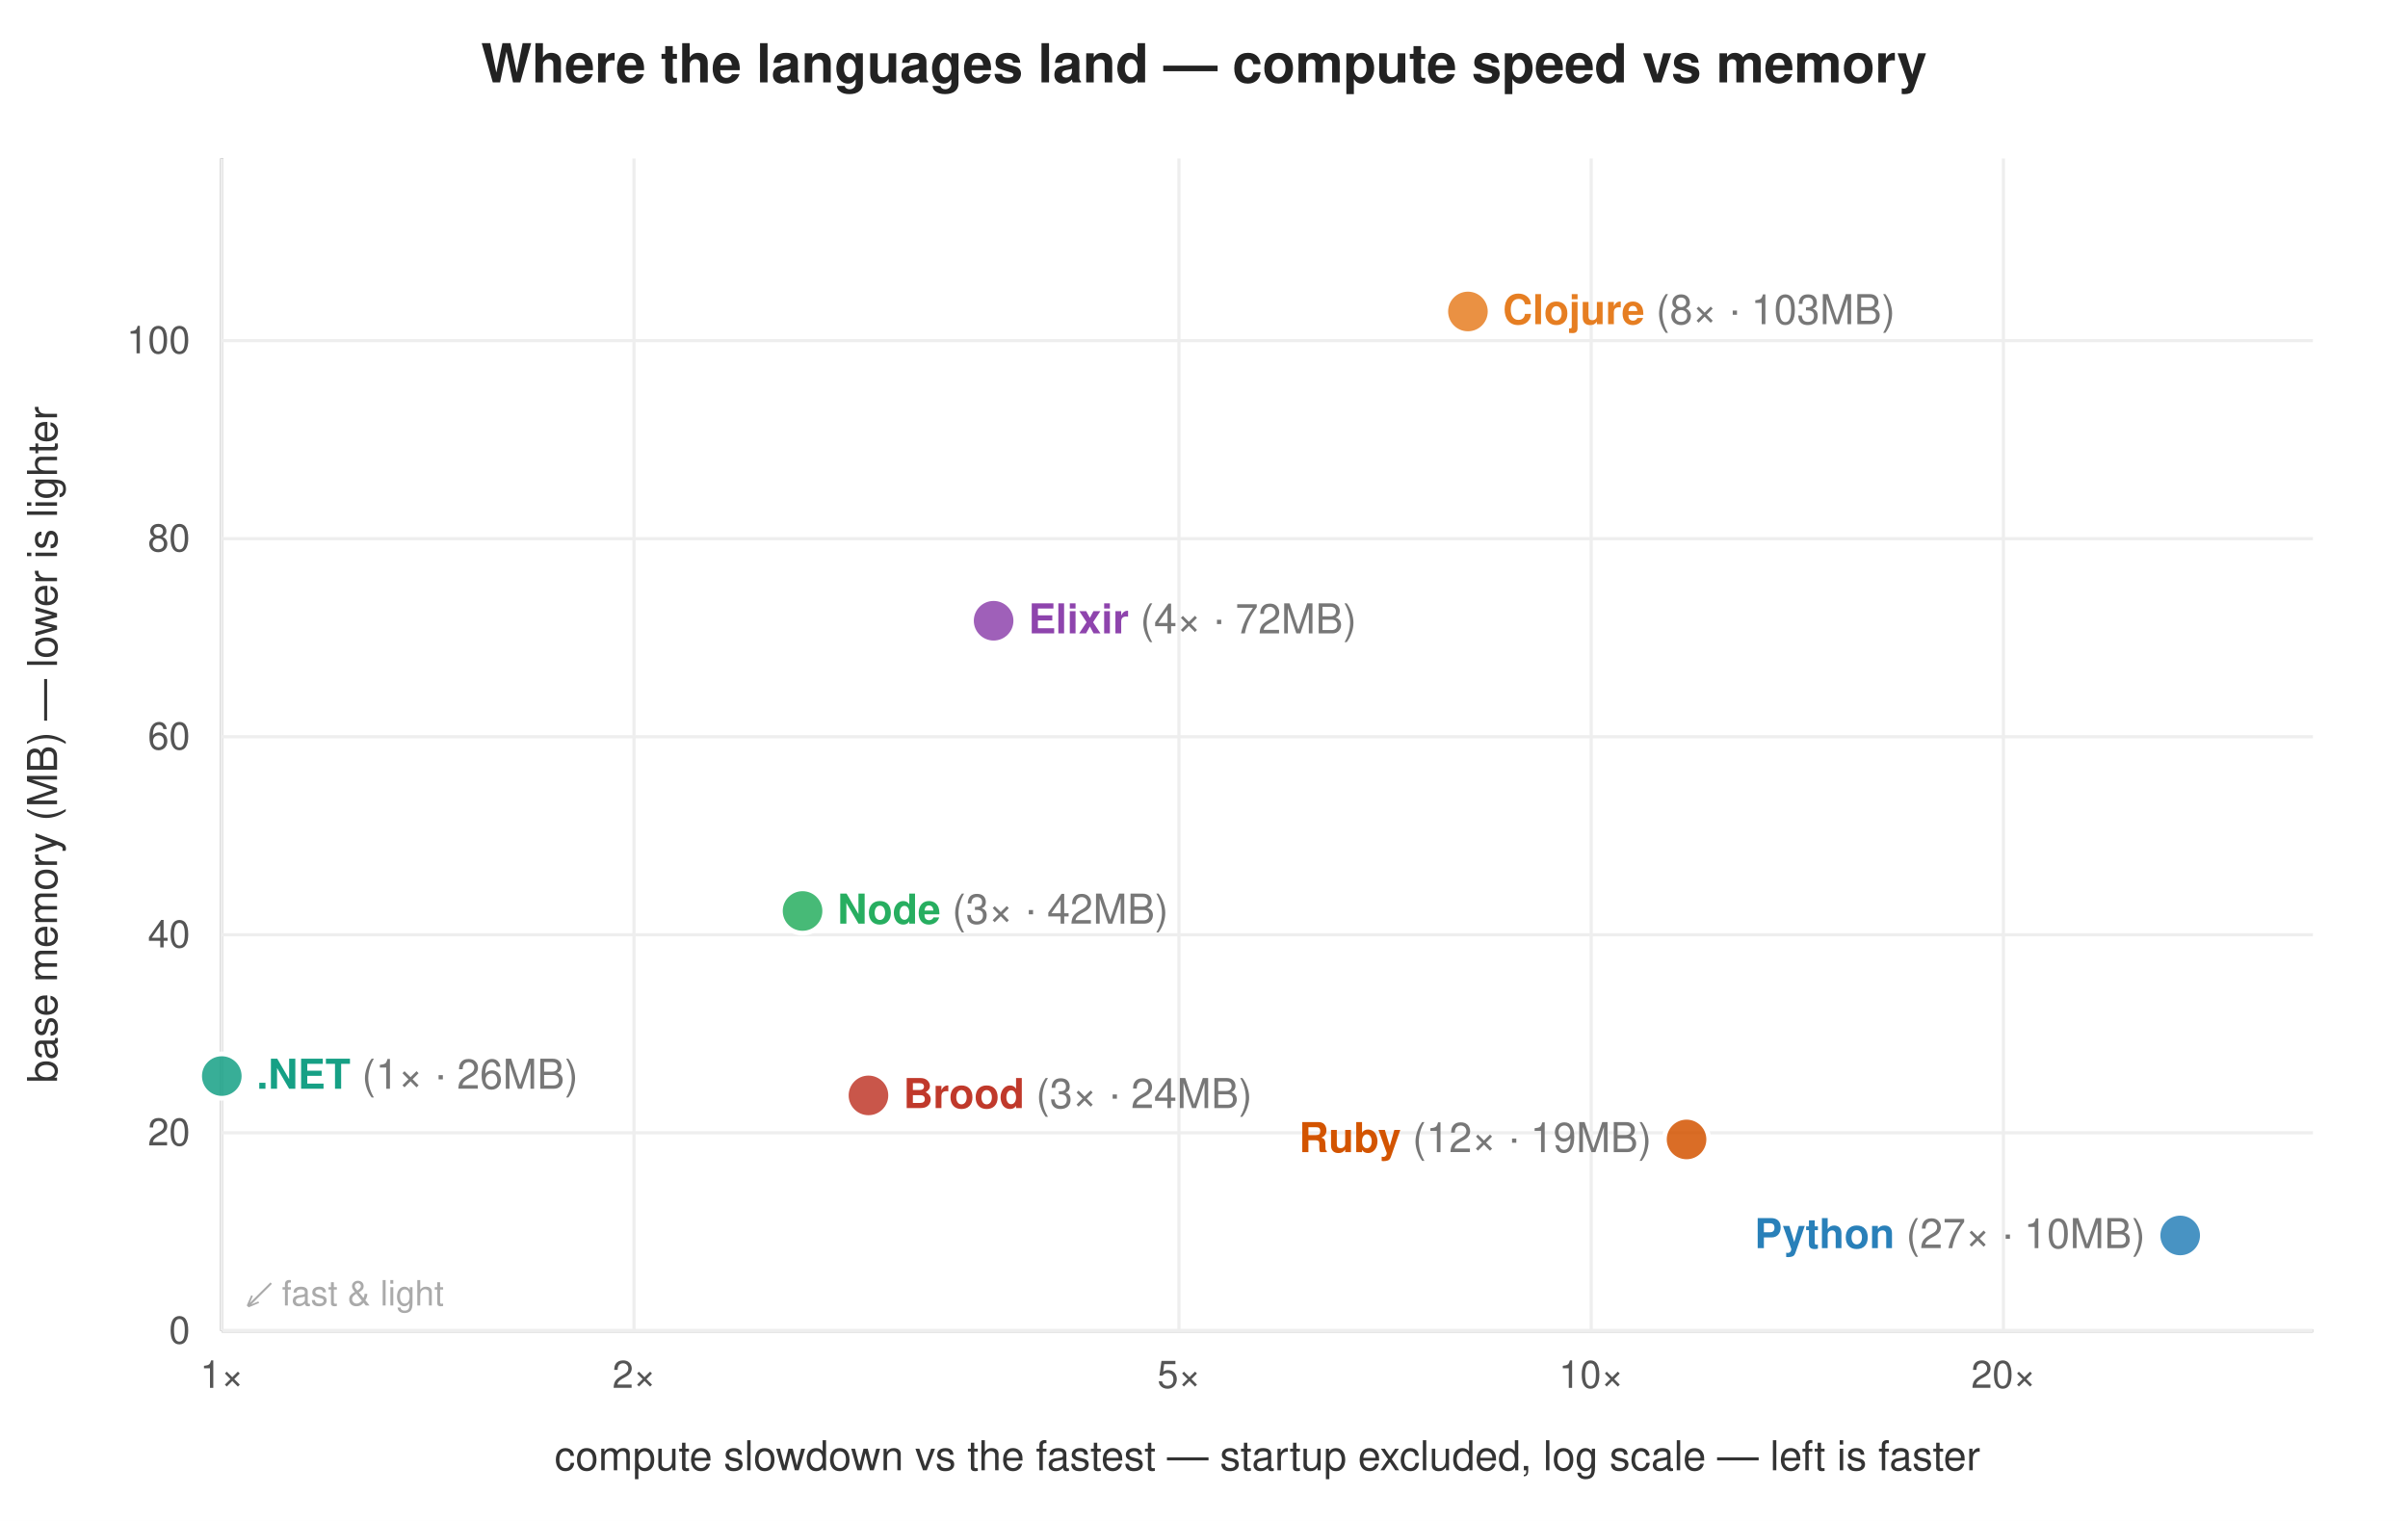
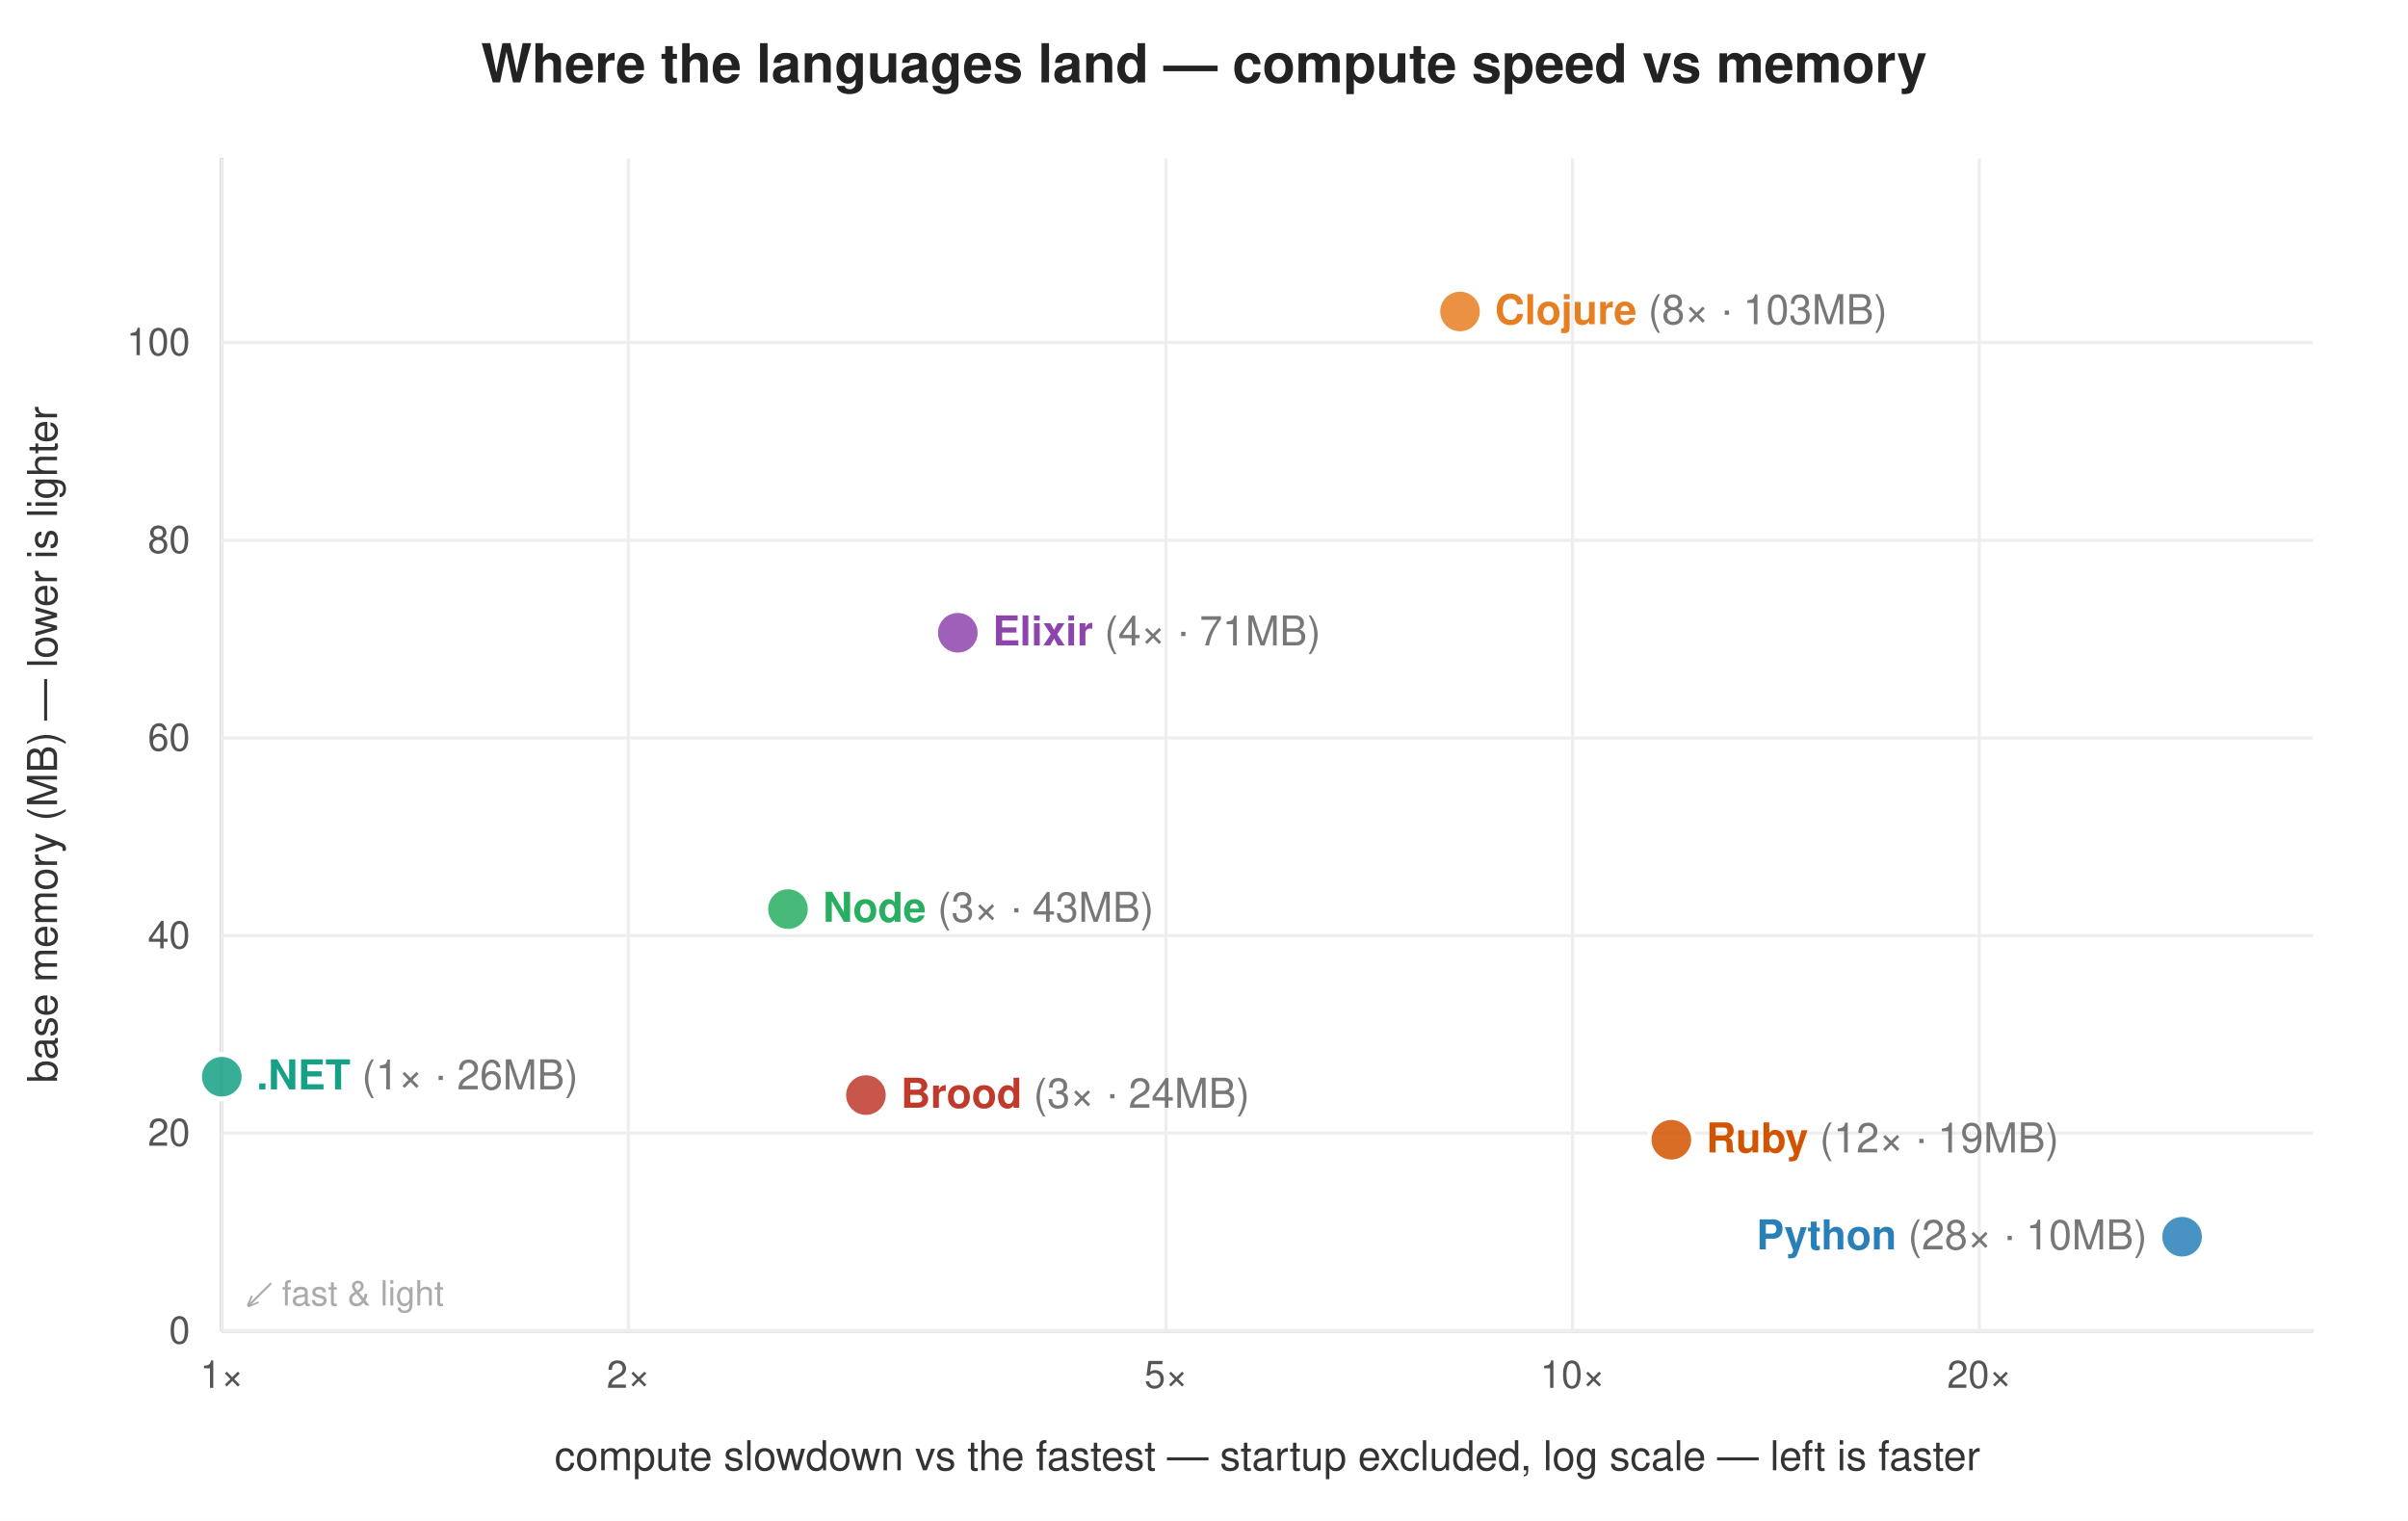
<svg xmlns="http://www.w3.org/2000/svg" width="760" height="480" viewBox="0 0 760 480" font-family="system-ui,Segoe UI,Helvetica,Arial,sans-serif">
  <rect width="760" height="480" fill="#ffffff" />
  <text x="380.0" y="26" text-anchor="middle" font-size="17" font-weight="700" fill="#222">Where the languages land — compute speed vs memory</text>
  <line x1="70" y1="420" x2="730" y2="420" stroke="#888" stroke-width="1" />
  <line x1="70" y1="50" x2="70" y2="420" stroke="#888" stroke-width="1" />
  <line x1="70.0" y1="50" x2="70.0" y2="420" stroke="#eee" stroke-width="1" />
  <text x="70.0" y="438" text-anchor="middle" font-size="12" fill="#555">1×</text>
-   <line x1="200.1" y1="50" x2="200.1" y2="420" stroke="#eee" stroke-width="1" />
-   <text x="200.1" y="438" text-anchor="middle" font-size="12" fill="#555">2×</text>
-   <line x1="372.1" y1="50" x2="372.1" y2="420" stroke="#eee" stroke-width="1" />
-   <text x="372.1" y="438" text-anchor="middle" font-size="12" fill="#555">5×</text>
-   <line x1="502.2" y1="50" x2="502.2" y2="420" stroke="#eee" stroke-width="1" />
-   <text x="502.2" y="438" text-anchor="middle" font-size="12" fill="#555">10×</text>
-   <line x1="632.3" y1="50" x2="632.3" y2="420" stroke="#eee" stroke-width="1" />
-   <text x="632.3" y="438" text-anchor="middle" font-size="12" fill="#555">20×</text>
+   <line x1="198.3" y1="50" x2="198.3" y2="420" stroke="#eee" stroke-width="1" />
+   <text x="198.3" y="438" text-anchor="middle" font-size="12" fill="#555">2×</text>
+   <line x1="368.0" y1="50" x2="368.0" y2="420" stroke="#eee" stroke-width="1" />
+   <text x="368.0" y="438" text-anchor="middle" font-size="12" fill="#555">5×</text>
+   <line x1="496.3" y1="50" x2="496.3" y2="420" stroke="#eee" stroke-width="1" />
+   <text x="496.3" y="438" text-anchor="middle" font-size="12" fill="#555">10×</text>
+   <line x1="624.7" y1="50" x2="624.7" y2="420" stroke="#eee" stroke-width="1" />
+   <text x="624.7" y="438" text-anchor="middle" font-size="12" fill="#555">20×</text>
  <line x1="70" y1="420.0" x2="730" y2="420.0" stroke="#eee" stroke-width="1" />
  <text x="60" y="424.0" text-anchor="end" font-size="12" fill="#555">0</text>
-   <line x1="70" y1="357.5" x2="730" y2="357.5" stroke="#eee" stroke-width="1" />
-   <text x="60" y="361.5" text-anchor="end" font-size="12" fill="#555">20</text>
-   <line x1="70" y1="295.0" x2="730" y2="295.0" stroke="#eee" stroke-width="1" />
-   <text x="60" y="299.0" text-anchor="end" font-size="12" fill="#555">40</text>
-   <line x1="70" y1="232.5" x2="730" y2="232.5" stroke="#eee" stroke-width="1" />
-   <text x="60" y="236.5" text-anchor="end" font-size="12" fill="#555">60</text>
-   <line x1="70" y1="170.0" x2="730" y2="170.0" stroke="#eee" stroke-width="1" />
-   <text x="60" y="174.0" text-anchor="end" font-size="12" fill="#555">80</text>
-   <line x1="70" y1="107.5" x2="730" y2="107.5" stroke="#eee" stroke-width="1" />
-   <text x="60" y="111.5" text-anchor="end" font-size="12" fill="#555">100</text>
+   <line x1="70" y1="357.6" x2="730" y2="357.6" stroke="#eee" stroke-width="1" />
+   <text x="60" y="361.6" text-anchor="end" font-size="12" fill="#555">20</text>
+   <line x1="70" y1="295.3" x2="730" y2="295.3" stroke="#eee" stroke-width="1" />
+   <text x="60" y="299.3" text-anchor="end" font-size="12" fill="#555">40</text>
+   <line x1="70" y1="232.9" x2="730" y2="232.9" stroke="#eee" stroke-width="1" />
+   <text x="60" y="236.9" text-anchor="end" font-size="12" fill="#555">60</text>
+   <line x1="70" y1="170.5" x2="730" y2="170.5" stroke="#eee" stroke-width="1" />
+   <text x="60" y="174.5" text-anchor="end" font-size="12" fill="#555">80</text>
+   <line x1="70" y1="108.1" x2="730" y2="108.1" stroke="#eee" stroke-width="1" />
+   <text x="60" y="112.1" text-anchor="end" font-size="12" fill="#555">100</text>
  <text x="400.0" y="464" text-anchor="middle" font-size="13" fill="#333">compute slowdown vs the fastest — startup excluded, log scale — left is faster</text>
  <text x="18" y="235.0" text-anchor="middle" font-size="13" fill="#333" transform="rotate(-90 18 235.0)">base memory (MB) — lower is lighter</text>
  <text x="78" y="412" font-size="11" fill="#aaa">↙ fast &amp; light</text>
-   <circle cx="688.1" cy="389.9" r="7" fill="#2980b9" fill-opacity="0.85" stroke="#fff" stroke-width="1.5" />
-   <text x="677.1" y="393.9" text-anchor="end" font-size="13" font-weight="600" fill="#2980b9">Python <tspan font-weight="400" fill="#777">(27× · 10MB)</tspan>
+   <circle cx="688.7" cy="390.3" r="7" fill="#2980b9" fill-opacity="0.85" stroke="#fff" stroke-width="1.5" />
+   <text x="677.7" y="394.3" text-anchor="end" font-size="13" font-weight="600" fill="#2980b9">Python <tspan font-weight="400" fill="#777">(28× · 10MB)</tspan>
  </text>
-   <circle cx="532.3" cy="359.6" r="7" fill="#d35400" fill-opacity="0.85" stroke="#fff" stroke-width="1.5" />
-   <text x="521.3" y="363.6" text-anchor="end" font-size="13" font-weight="600" fill="#d35400">Ruby <tspan font-weight="400" fill="#777">(12× · 19MB)</tspan>
+   <circle cx="527.5" cy="359.7" r="7" fill="#d35400" fill-opacity="0.85" stroke="#fff" stroke-width="1.5" />
+   <text x="538.5" y="363.7" text-anchor="start" font-size="13" font-weight="600" fill="#d35400">Ruby <tspan font-weight="400" fill="#777">(12× · 19MB)</tspan>
  </text>
-   <circle cx="274.1" cy="345.7" r="7" fill="#c0392b" fill-opacity="0.85" stroke="#fff" stroke-width="1.5" />
-   <text x="285.1" y="349.7" text-anchor="start" font-size="13" font-weight="600" fill="#c0392b">Brood <tspan font-weight="400" fill="#777">(3× · 24MB)</tspan>
+   <circle cx="273.3" cy="345.6" r="7" fill="#c0392b" fill-opacity="0.85" stroke="#fff" stroke-width="1.5" />
+   <text x="284.3" y="349.6" text-anchor="start" font-size="13" font-weight="600" fill="#c0392b">Brood <tspan font-weight="400" fill="#777">(3× · 24MB)</tspan>
  </text>
-   <circle cx="70.0" cy="339.6" r="7" fill="#16a085" fill-opacity="0.85" stroke="#fff" stroke-width="1.5" />
-   <text x="81.0" y="343.6" text-anchor="start" font-size="13" font-weight="600" fill="#16a085">.NET <tspan font-weight="400" fill="#777">(1× · 26MB)</tspan>
+   <circle cx="70.0" cy="339.8" r="7" fill="#16a085" fill-opacity="0.85" stroke="#fff" stroke-width="1.5" />
+   <text x="81.0" y="343.8" text-anchor="start" font-size="13" font-weight="600" fill="#16a085">.NET <tspan font-weight="400" fill="#777">(1× · 26MB)</tspan>
  </text>
-   <circle cx="253.3" cy="287.5" r="7" fill="#27ae60" fill-opacity="0.85" stroke="#fff" stroke-width="1.5" />
-   <text x="264.3" y="291.5" text-anchor="start" font-size="13" font-weight="600" fill="#27ae60">Node <tspan font-weight="400" fill="#777">(3× · 42MB)</tspan>
+   <circle cx="248.7" cy="286.9" r="7" fill="#27ae60" fill-opacity="0.85" stroke="#fff" stroke-width="1.5" />
+   <text x="259.7" y="290.9" text-anchor="start" font-size="13" font-weight="600" fill="#27ae60">Node <tspan font-weight="400" fill="#777">(3× · 43MB)</tspan>
  </text>
-   <circle cx="313.6" cy="195.9" r="7" fill="#8e44ad" fill-opacity="0.85" stroke="#fff" stroke-width="1.5" />
-   <text x="324.6" y="199.9" text-anchor="start" font-size="13" font-weight="600" fill="#8e44ad">Elixir <tspan font-weight="400" fill="#777">(4× · 72MB)</tspan>
+   <circle cx="302.3" cy="199.7" r="7" fill="#8e44ad" fill-opacity="0.85" stroke="#fff" stroke-width="1.5" />
+   <text x="313.3" y="203.7" text-anchor="start" font-size="13" font-weight="600" fill="#8e44ad">Elixir <tspan font-weight="400" fill="#777">(4× · 71MB)</tspan>
  </text>
-   <circle cx="463.3" cy="98.3" r="7" fill="#e67e22" fill-opacity="0.85" stroke="#fff" stroke-width="1.5" />
-   <text x="474.3" y="102.3" text-anchor="start" font-size="13" font-weight="600" fill="#e67e22">Clojure <tspan font-weight="400" fill="#777">(8× · 103MB)</tspan>
+   <circle cx="460.8" cy="98.3" r="7" fill="#e67e22" fill-opacity="0.85" stroke="#fff" stroke-width="1.5" />
+   <text x="471.8" y="102.3" text-anchor="start" font-size="13" font-weight="600" fill="#e67e22">Clojure <tspan font-weight="400" fill="#777">(8× · 103MB)</tspan>
  </text>
</svg>
